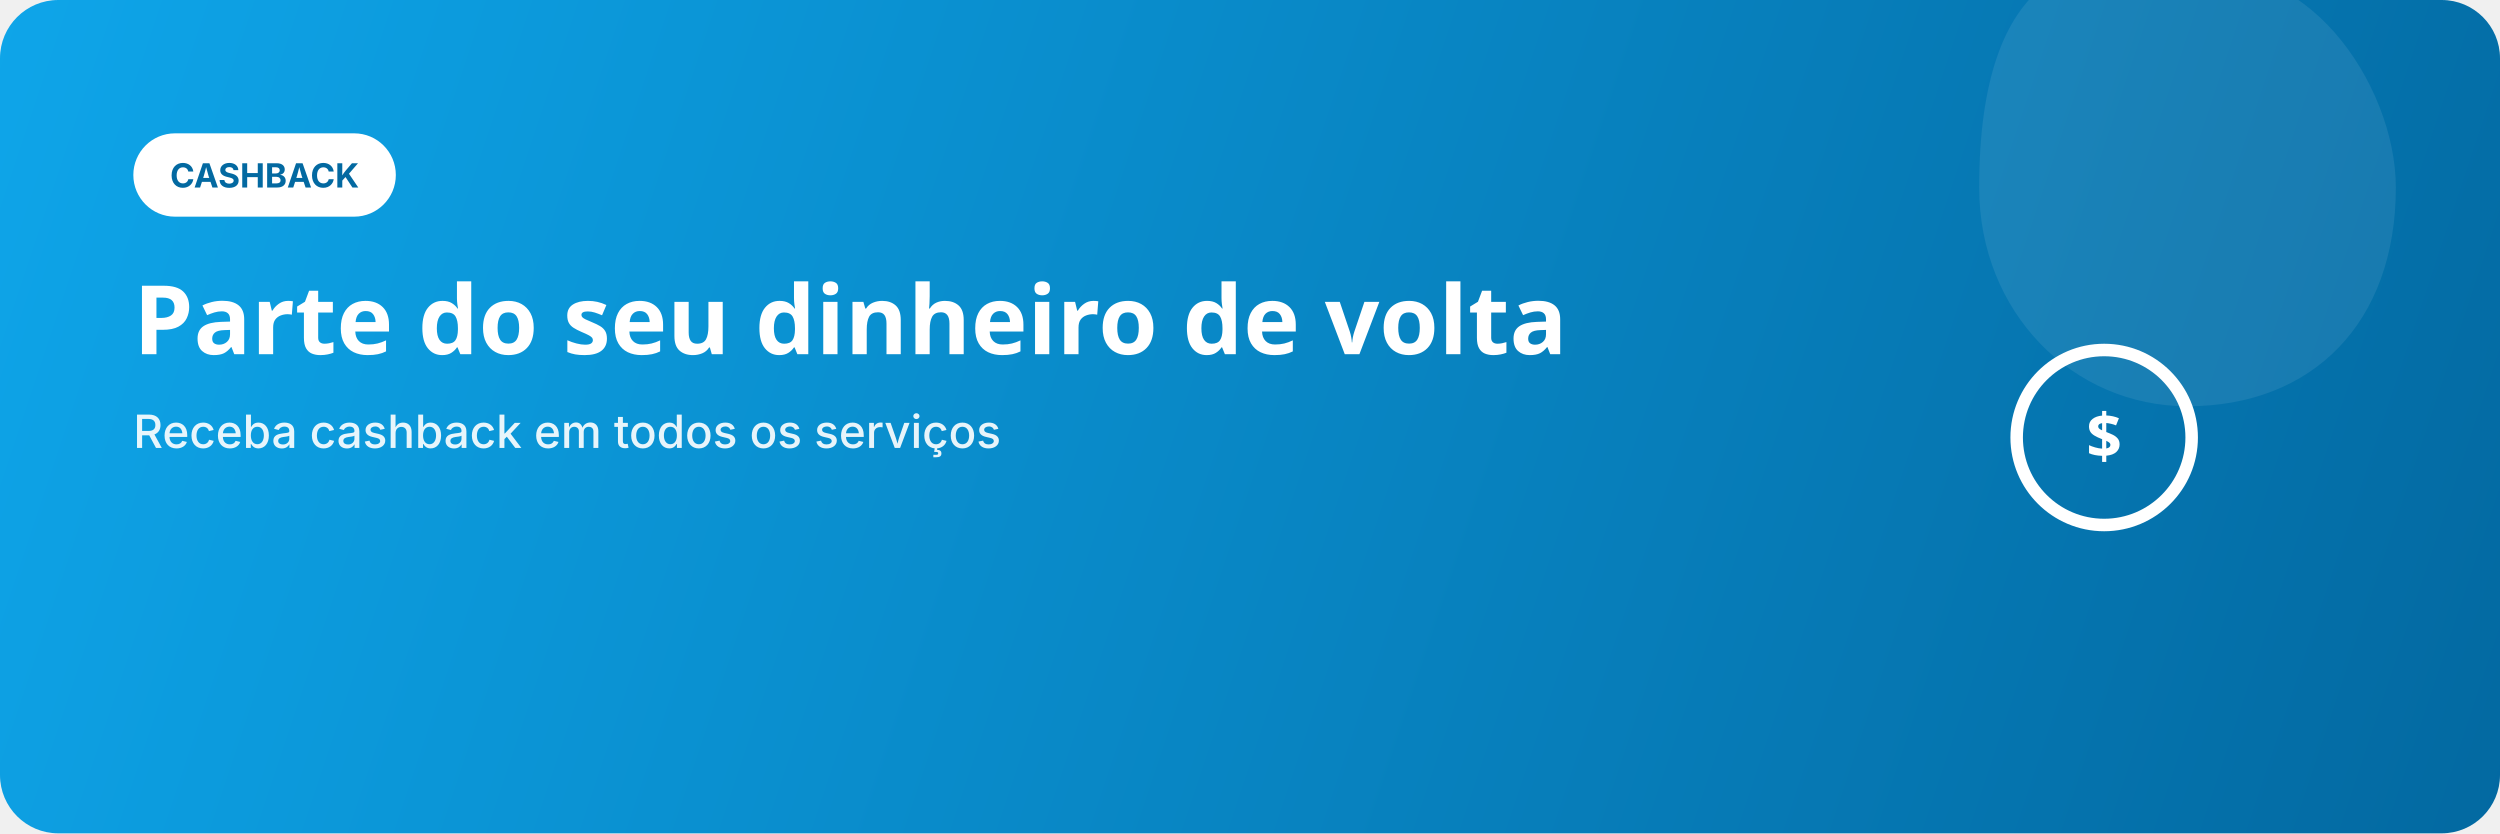
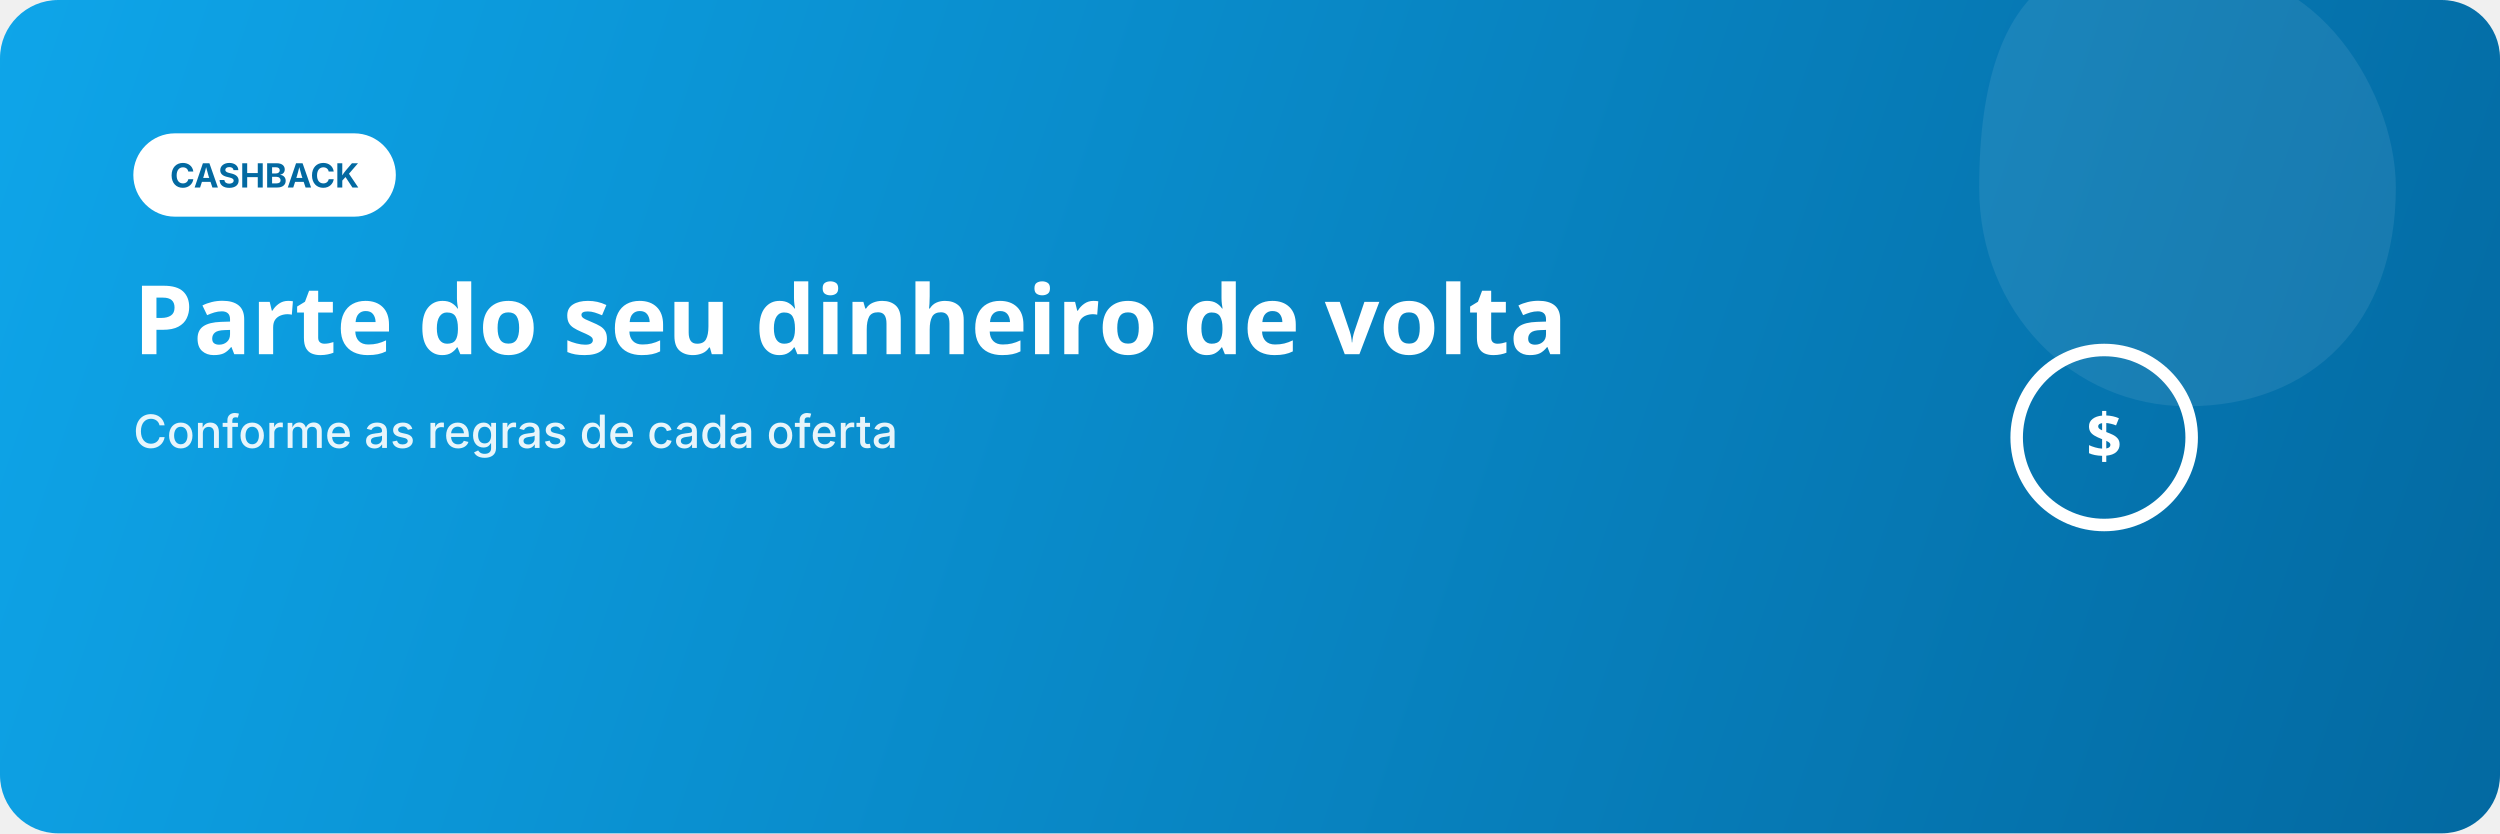
<svg xmlns="http://www.w3.org/2000/svg" width="1200" height="400" viewBox="0 0 1200 400">
  <defs>
    <linearGradient id="g_cashback" x1="0" y1="0" x2="1200" y2="400" gradientUnits="userSpaceOnUse">
      <stop offset="0" stop-color="#0EA5E9" />
      <stop offset="1" stop-color="#0369A1" />
    </linearGradient>
  </defs>
  <rect width="1200" height="400" rx="28" fill="url(#g_cashback)" />
  <path opacity="0.08" fill="#FFFFFF" d="M950 90       C950 -15.0 1000.0 -30.0 1050 -10       C1105.0 -25 1150 40.0 1150 90       C1150 155.0 1110.0 195.0 1050 195.0       C995.0 195.0 950 150.0 950 90 Z" />
  <rect x="64" y="64" width="126.0" height="40" rx="20" fill="#FFFFFF" />
  <text x="127.0" y="90" text-anchor="middle" font-family="Inter, sans-serif" font-weight="700" font-size="16" fill="#0369A1">CASHBACK</text>
  <text x="64" y="170" font-family="Sora, sans-serif" font-weight="800" font-size="46" fill="#FFFFFF">Parte do seu dinheiro de volta</text>
-   <text x="64" y="215" font-family="Inter, sans-serif" font-weight="500" font-size="22" fill="#FFFFFF" opacity="0.9">Receba cashback em todos os serviços</text>
+   <text x="64" y="215" font-family="Inter, sans-serif" font-weight="500" font-size="22" fill="#FFFFFF" opacity="0.9">Conforme as regras de cada oferta</text>
  <circle cx="1010" cy="210" r="42" fill="none" stroke="#FFFFFF" stroke-width="6" />
  <text x="1010" y="220" text-anchor="middle" font-family="Sora, sans-serif" font-weight="800" font-size="30" fill="#FFFFFF">$</text>
</svg>
